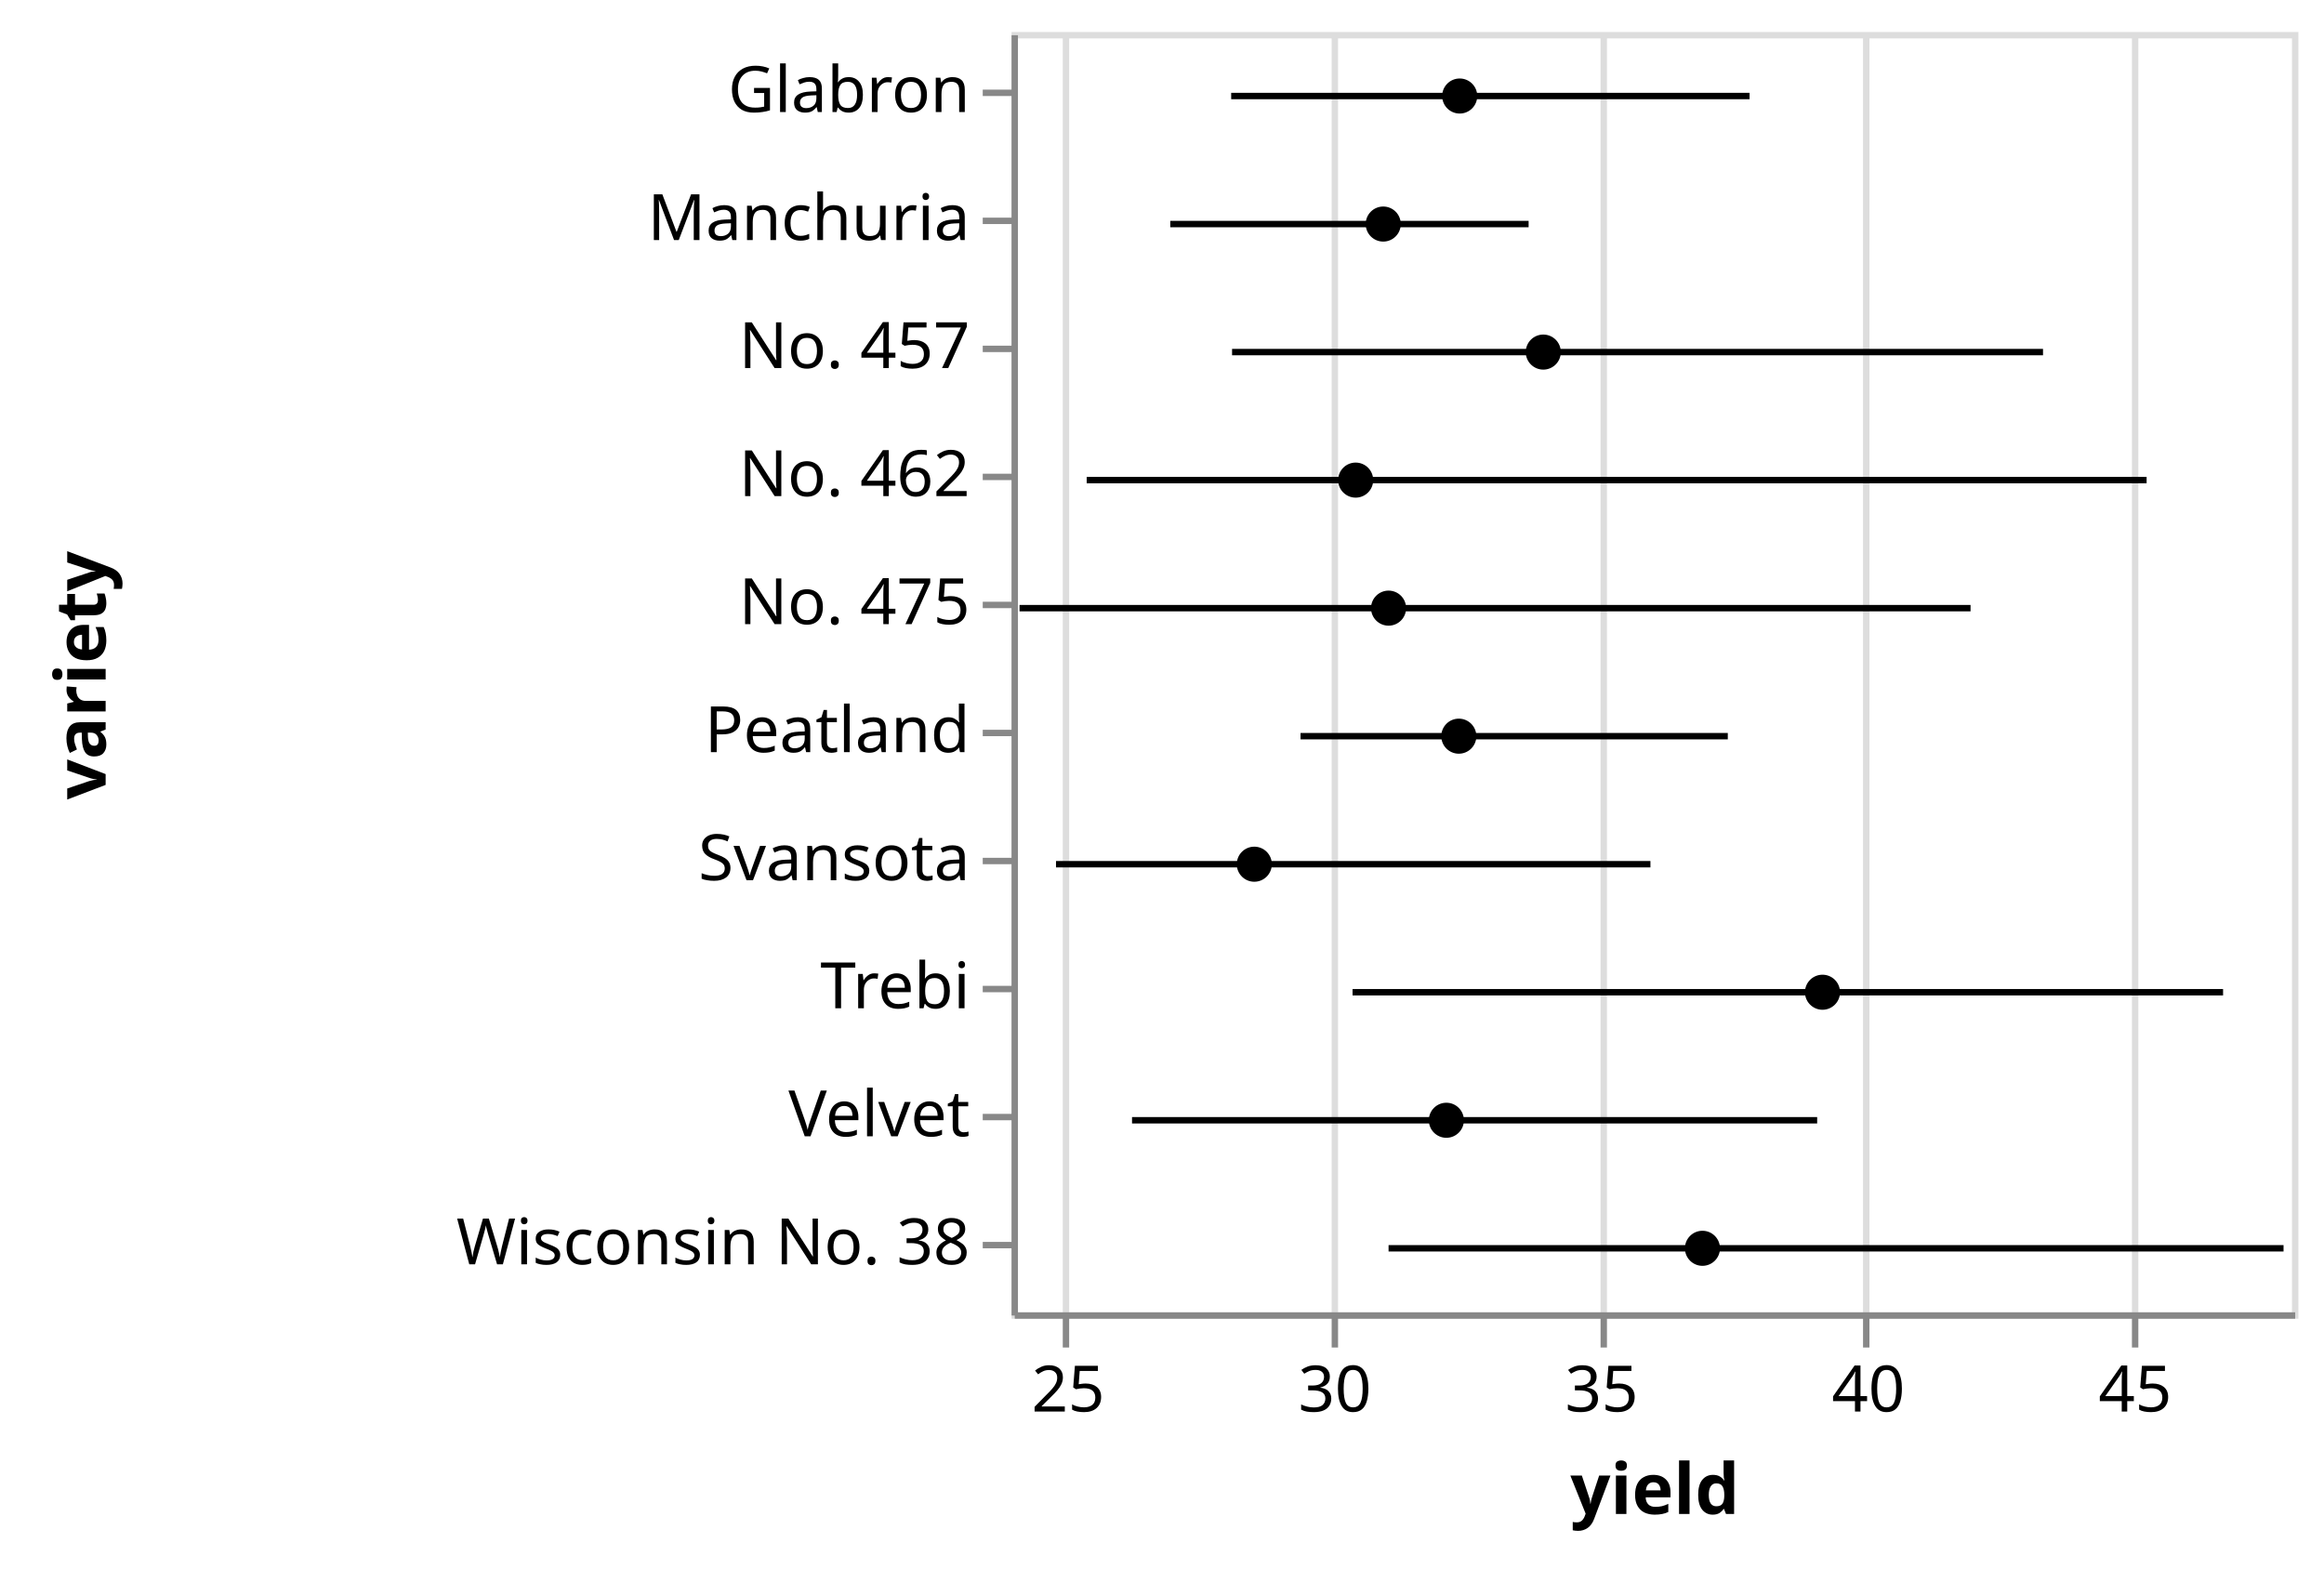
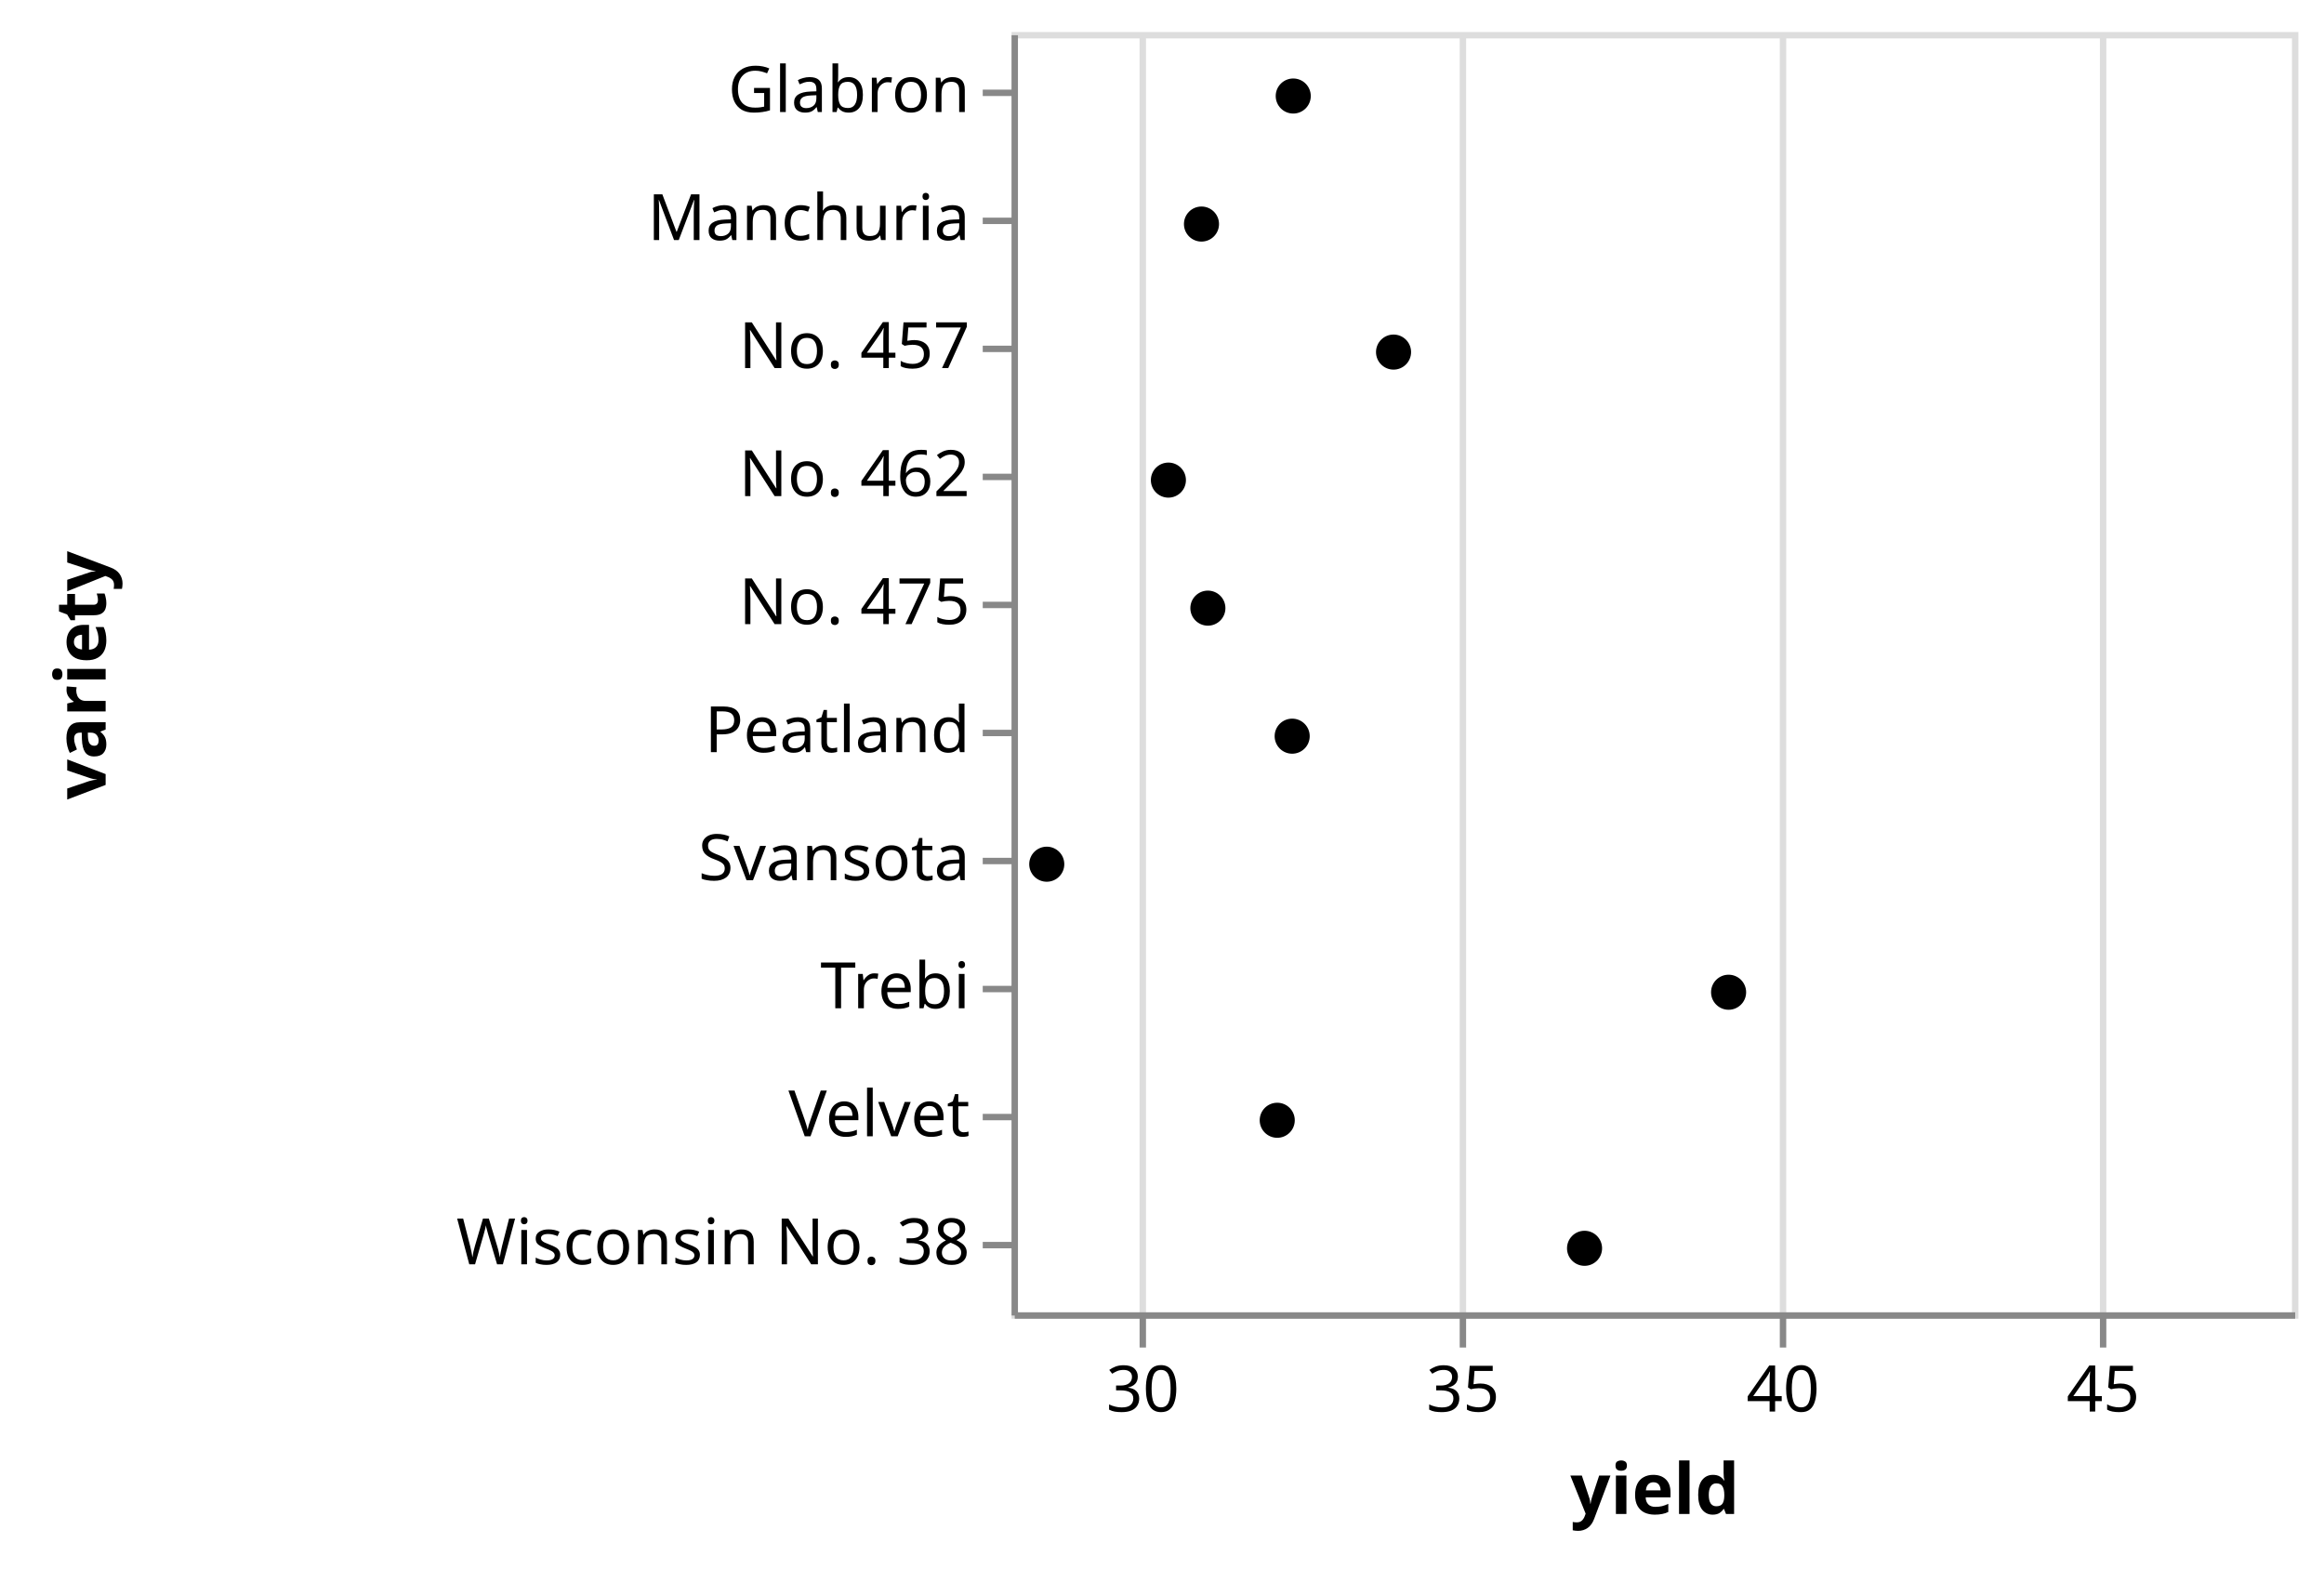
<svg xmlns="http://www.w3.org/2000/svg" class="marks" width="363" height="245" viewBox="0 0 363 245" version="1.1">
  <g transform="translate(158,5)">
    <g class="mark-group role-frame root">
      <g transform="translate(0,0)">
        <path class="background" d="M0.5,0.5h200v200h-200Z" style="fill: none; stroke: #ddd;" />
        <g>
          <g class="mark-group role-axis">
            <g transform="translate(0.5,200.5)">
              <path class="background" d="M0,0h0v0h0Z" style="pointer-events: none; fill: none;" />
              <g>
                <g class="mark-rule role-axis-grid" style="pointer-events: none;">
-                   <line transform="translate(8,0)" x2="0" y2="-200" style="fill: none; stroke: #ddd; stroke-width: 1; opacity: 1;" />
-                   <line transform="translate(50,0)" x2="0" y2="-200" style="fill: none; stroke: #ddd; stroke-width: 1; opacity: 1;" />
-                   <line transform="translate(92,0)" x2="0" y2="-200" style="fill: none; stroke: #ddd; stroke-width: 1; opacity: 1;" />
-                   <line transform="translate(133,0)" x2="0" y2="-200" style="fill: none; stroke: #ddd; stroke-width: 1; opacity: 1;" />
-                   <line transform="translate(175,0)" x2="0" y2="-200" style="fill: none; stroke: #ddd; stroke-width: 1; opacity: 1;" />
+                   <line transform="translate(20,0)" x2="0" y2="-200" style="fill: none; stroke: #ddd; stroke-width: 1; opacity: 1;" />
+                   <line transform="translate(70,0)" x2="0" y2="-200" style="fill: none; stroke: #ddd; stroke-width: 1; opacity: 1;" />
+                   <line transform="translate(120,0)" x2="0" y2="-200" style="fill: none; stroke: #ddd; stroke-width: 1; opacity: 1;" />
+                   <line transform="translate(170,0)" x2="0" y2="-200" style="fill: none; stroke: #ddd; stroke-width: 1; opacity: 1;" />
                </g>
              </g>
            </g>
          </g>
          <g class="mark-rule role-mark layer_0_layer_0_marks">
-             <line transform="translate(24.79167,30)" x2="55.972" y2="0" style="fill: none; stroke: black;" />
-             <line transform="translate(34.30558,10)" x2="80.972" y2="0" style="fill: none; stroke: black;" />
-             <line transform="translate(6.944437,130)" x2="92.847" y2="0" style="fill: none; stroke: black;" />
-             <line transform="translate(18.81944,170)" x2="107.014" y2="0" style="fill: none; stroke: black;" />
-             <line transform="translate(53.2639,150)" x2="135.972" y2="0" style="fill: none; stroke: black;" />
-             <line transform="translate(34.44446,50)" x2="126.667" y2="0" style="fill: none; stroke: black;" />
-             <line transform="translate(11.73615,70)" x2="165.556" y2="0" style="fill: none; stroke: black;" />
-             <line transform="translate(45.13892,110)" x2="66.736" y2="0" style="fill: none; stroke: black;" />
-             <line transform="translate(1.250021,90)" x2="148.542" y2="0" style="fill: none; stroke: black;" />
-             <line transform="translate(58.8889,190)" x2="139.792" y2="0" style="fill: none; stroke: black;" />
+             <line transform="translate(0,30)" x2="56.917" y2="0" style="fill: none;" />
+             <line transform="translate(0,10)" x2="98.333" y2="0" style="fill: none;" />
+             <line transform="translate(0,130)" x2="79.75" y2="0" style="fill: none;" />
+             <line transform="translate(0,170)" x2="111" y2="0" style="fill: none;" />
+             <line transform="translate(0,150)" x2="187.083" y2="0" style="fill: none;" />
+             <line transform="translate(0,50)" x2="153.333" y2="0" style="fill: none;" />
+             <line transform="translate(0,70)" x2="172.75" y2="0" style="fill: none;" />
+             <line transform="translate(0,110)" x2="94.25" y2="0" style="fill: none;" />
+             <line transform="translate(0,90)" x2="139.75" y2="0" style="fill: none;" />
+             <line transform="translate(0,190)" x2="198.417" y2="0" style="fill: none;" />
          </g>
          <g class="mark-symbol role-mark layer_1_marks">
-             <path transform="translate(58.05558,30)" d="M2.739,0A2.739,2.739,0,1,1,-2.739,0A2.739,2.739,0,1,1,2.739,0" style="fill: black; stroke-width: 2;" />
-             <path transform="translate(70,10)" d="M2.739,0A2.739,2.739,0,1,1,-2.739,0A2.739,2.739,0,1,1,2.739,0" style="fill: black; stroke-width: 2;" />
-             <path transform="translate(37.91671,130)" d="M2.739,0A2.739,2.739,0,1,1,-2.739,0A2.739,2.739,0,1,1,2.739,0" style="fill: black; stroke-width: 2;" />
-             <path transform="translate(67.91663,170)" d="M2.739,0A2.739,2.739,0,1,1,-2.739,0A2.739,2.739,0,1,1,2.739,0" style="fill: black; stroke-width: 2;" />
-             <path transform="translate(126.6666,150)" d="M2.739,0A2.739,2.739,0,1,1,-2.739,0A2.739,2.739,0,1,1,2.739,0" style="fill: black; stroke-width: 2;" />
-             <path transform="translate(83.05554,50)" d="M2.739,0A2.739,2.739,0,1,1,-2.739,0A2.739,2.739,0,1,1,2.739,0" style="fill: black; stroke-width: 2;" />
-             <path transform="translate(53.75,70)" d="M2.739,0A2.739,2.739,0,1,1,-2.739,0A2.739,2.739,0,1,1,2.739,0" style="fill: black; stroke-width: 2;" />
-             <path transform="translate(69.86113,110)" d="M2.739,0A2.739,2.739,0,1,1,-2.739,0A2.739,2.739,0,1,1,2.739,0" style="fill: black; stroke-width: 2;" />
-             <path transform="translate(58.88888,90)" d="M2.739,0A2.739,2.739,0,1,1,-2.739,0A2.739,2.739,0,1,1,2.739,0" style="fill: black; stroke-width: 2;" />
-             <path transform="translate(107.9167,190)" d="M2.739,0A2.739,2.739,0,1,1,-2.739,0A2.739,2.739,0,1,1,2.739,0" style="fill: black; stroke-width: 2;" />
+             <path transform="translate(29.6667,30)" d="M2.739,0A2.739,2.739,0,1,1,-2.739,0A2.739,2.739,0,1,1,2.739,0" style="fill: black; stroke-width: 2;" />
+             <path transform="translate(44,10)" d="M2.739,0A2.739,2.739,0,1,1,-2.739,0A2.739,2.739,0,1,1,2.739,0" style="fill: black; stroke-width: 2;" />
+             <path transform="translate(5.50005,130)" d="M2.739,0A2.739,2.739,0,1,1,-2.739,0A2.739,2.739,0,1,1,2.739,0" style="fill: black; stroke-width: 2;" />
+             <path transform="translate(41.49995,170)" d="M2.739,0A2.739,2.739,0,1,1,-2.739,0A2.739,2.739,0,1,1,2.739,0" style="fill: black; stroke-width: 2;" />
+             <path transform="translate(111.9999,150)" d="M2.739,0A2.739,2.739,0,1,1,-2.739,0A2.739,2.739,0,1,1,2.739,0" style="fill: black; stroke-width: 2;" />
+             <path transform="translate(59.66665,50)" d="M2.739,0A2.739,2.739,0,1,1,-2.739,0A2.739,2.739,0,1,1,2.739,0" style="fill: black; stroke-width: 2;" />
+             <path transform="translate(24.5,70)" d="M2.739,0A2.739,2.739,0,1,1,-2.739,0A2.739,2.739,0,1,1,2.739,0" style="fill: black; stroke-width: 2;" />
+             <path transform="translate(43.83335,110)" d="M2.739,0A2.739,2.739,0,1,1,-2.739,0A2.739,2.739,0,1,1,2.739,0" style="fill: black; stroke-width: 2;" />
+             <path transform="translate(30.66665,90)" d="M2.739,0A2.739,2.739,0,1,1,-2.739,0A2.739,2.739,0,1,1,2.739,0" style="fill: black; stroke-width: 2;" />
+             <path transform="translate(89.5,190)" d="M2.739,0A2.739,2.739,0,1,1,-2.739,0A2.739,2.739,0,1,1,2.739,0" style="fill: black; stroke-width: 2;" />
          </g>
          <g class="mark-group role-axis">
            <g transform="translate(0.5,200.5)">
              <path class="background" d="M0,0h0v0h0Z" style="pointer-events: none; fill: none;" />
              <g>
                <g class="mark-rule role-axis-tick" style="pointer-events: none;">
-                   <line transform="translate(8,0)" x2="0" y2="5" style="fill: none; stroke: #888; stroke-width: 1; opacity: 1;" />
-                   <line transform="translate(50,0)" x2="0" y2="5" style="fill: none; stroke: #888; stroke-width: 1; opacity: 1;" />
-                   <line transform="translate(92,0)" x2="0" y2="5" style="fill: none; stroke: #888; stroke-width: 1; opacity: 1;" />
-                   <line transform="translate(133,0)" x2="0" y2="5" style="fill: none; stroke: #888; stroke-width: 1; opacity: 1;" />
-                   <line transform="translate(175,0)" x2="0" y2="5" style="fill: none; stroke: #888; stroke-width: 1; opacity: 1;" />
+                   <line transform="translate(20,0)" x2="0" y2="5" style="fill: none; stroke: #888; stroke-width: 1; opacity: 1;" />
+                   <line transform="translate(70,0)" x2="0" y2="5" style="fill: none; stroke: #888; stroke-width: 1; opacity: 1;" />
+                   <line transform="translate(120,0)" x2="0" y2="5" style="fill: none; stroke: #888; stroke-width: 1; opacity: 1;" />
+                   <line transform="translate(170,0)" x2="0" y2="5" style="fill: none; stroke: #888; stroke-width: 1; opacity: 1;" />
                </g>
                <g class="mark-text role-axis-label" style="pointer-events: none;">
-                   <text text-anchor="middle" transform="translate(8.333333,15)" style="font-family: sans-serif; font-size: 10px; fill: #000; opacity: 1;">25</text>
-                   <text text-anchor="middle" transform="translate(50,15)" style="font-family: sans-serif; font-size: 10px; fill: #000; opacity: 1;">30</text>
-                   <text text-anchor="middle" transform="translate(91.66667,15)" style="font-family: sans-serif; font-size: 10px; fill: #000; opacity: 1;">35</text>
-                   <text text-anchor="middle" transform="translate(133.3333,15)" style="font-family: sans-serif; font-size: 10px; fill: #000; opacity: 1;">40</text>
-                   <text text-anchor="middle" transform="translate(175,15)" style="font-family: sans-serif; font-size: 10px; fill: #000; opacity: 1;">45</text>
+                   <text text-anchor="middle" transform="translate(20,15)" style="font-family: sans-serif; font-size: 10px; fill: #000; opacity: 1;">30</text>
+                   <text text-anchor="middle" transform="translate(70,15)" style="font-family: sans-serif; font-size: 10px; fill: #000; opacity: 1;">35</text>
+                   <text text-anchor="middle" transform="translate(120,15)" style="font-family: sans-serif; font-size: 10px; fill: #000; opacity: 1;">40</text>
+                   <text text-anchor="middle" transform="translate(170,15)" style="font-family: sans-serif; font-size: 10px; fill: #000; opacity: 1;">45</text>
                </g>
                <g class="mark-rule role-axis-domain" style="pointer-events: none;">
                  <line transform="translate(0,0)" x2="200" y2="0" style="fill: none; stroke: #888; stroke-width: 1; opacity: 1;" />
                </g>
                <g class="mark-text role-axis-title" style="pointer-events: none;">
                  <text text-anchor="middle" transform="translate(100,31)" style="font-family: sans-serif; font-size: 11px; font-weight: bold; fill: #000; opacity: 1;">yield</text>
                </g>
              </g>
            </g>
          </g>
          <g class="mark-group role-axis">
            <g transform="translate(0.5,0.5)">
              <path class="background" d="M0,0h0v0h0Z" style="pointer-events: none; fill: none;" />
              <g>
                <g class="mark-rule role-axis-tick" style="pointer-events: none;">
                  <line transform="translate(0,9)" x2="-5" y2="0" style="fill: none; stroke: #888; stroke-width: 1; opacity: 1;" />
                  <line transform="translate(0,29)" x2="-5" y2="0" style="fill: none; stroke: #888; stroke-width: 1; opacity: 1;" />
                  <line transform="translate(0,49)" x2="-5" y2="0" style="fill: none; stroke: #888; stroke-width: 1; opacity: 1;" />
                  <line transform="translate(0,69)" x2="-5" y2="0" style="fill: none; stroke: #888; stroke-width: 1; opacity: 1;" />
                  <line transform="translate(0,89)" x2="-5" y2="0" style="fill: none; stroke: #888; stroke-width: 1; opacity: 1;" />
                  <line transform="translate(0,109)" x2="-5" y2="0" style="fill: none; stroke: #888; stroke-width: 1; opacity: 1;" />
                  <line transform="translate(0,129)" x2="-5" y2="0" style="fill: none; stroke: #888; stroke-width: 1; opacity: 1;" />
                  <line transform="translate(0,149)" x2="-5" y2="0" style="fill: none; stroke: #888; stroke-width: 1; opacity: 1;" />
                  <line transform="translate(0,169)" x2="-5" y2="0" style="fill: none; stroke: #888; stroke-width: 1; opacity: 1;" />
                  <line transform="translate(0,189)" x2="-5" y2="0" style="fill: none; stroke: #888; stroke-width: 1; opacity: 1;" />
                </g>
                <g class="mark-text role-axis-label" style="pointer-events: none;">
                  <text text-anchor="end" transform="translate(-7,12)" style="font-family: sans-serif; font-size: 10px; fill: #000; opacity: 1;">Glabron</text>
                  <text text-anchor="end" transform="translate(-7,32)" style="font-family: sans-serif; font-size: 10px; fill: #000; opacity: 1;">Manchuria</text>
                  <text text-anchor="end" transform="translate(-7,52)" style="font-family: sans-serif; font-size: 10px; fill: #000; opacity: 1;">No. 457</text>
                  <text text-anchor="end" transform="translate(-7,72)" style="font-family: sans-serif; font-size: 10px; fill: #000; opacity: 1;">No. 462</text>
                  <text text-anchor="end" transform="translate(-7,92)" style="font-family: sans-serif; font-size: 10px; fill: #000; opacity: 1;">No. 475</text>
                  <text text-anchor="end" transform="translate(-7,112)" style="font-family: sans-serif; font-size: 10px; fill: #000; opacity: 1;">Peatland</text>
                  <text text-anchor="end" transform="translate(-7,132)" style="font-family: sans-serif; font-size: 10px; fill: #000; opacity: 1;">Svansota</text>
                  <text text-anchor="end" transform="translate(-7,152)" style="font-family: sans-serif; font-size: 10px; fill: #000; opacity: 1;">Trebi</text>
                  <text text-anchor="end" transform="translate(-7,172)" style="font-family: sans-serif; font-size: 10px; fill: #000; opacity: 1;">Velvet</text>
                  <text text-anchor="end" transform="translate(-7,192)" style="font-family: sans-serif; font-size: 10px; fill: #000; opacity: 1;">Wisconsin No. 38</text>
                </g>
                <g class="mark-rule role-axis-domain" style="pointer-events: none;">
                  <line transform="translate(0,0)" x2="0" y2="200" style="fill: none; stroke: #888; stroke-width: 1; opacity: 1;" />
                </g>
                <g class="mark-text role-axis-title" style="pointer-events: none;">
                  <text text-anchor="middle" transform="translate(-140,100) rotate(-90) translate(0,-2)" style="font-family: sans-serif; font-size: 11px; font-weight: bold; fill: #000; opacity: 1;">variety</text>
                </g>
              </g>
            </g>
          </g>
        </g>
      </g>
    </g>
  </g>
</svg>
